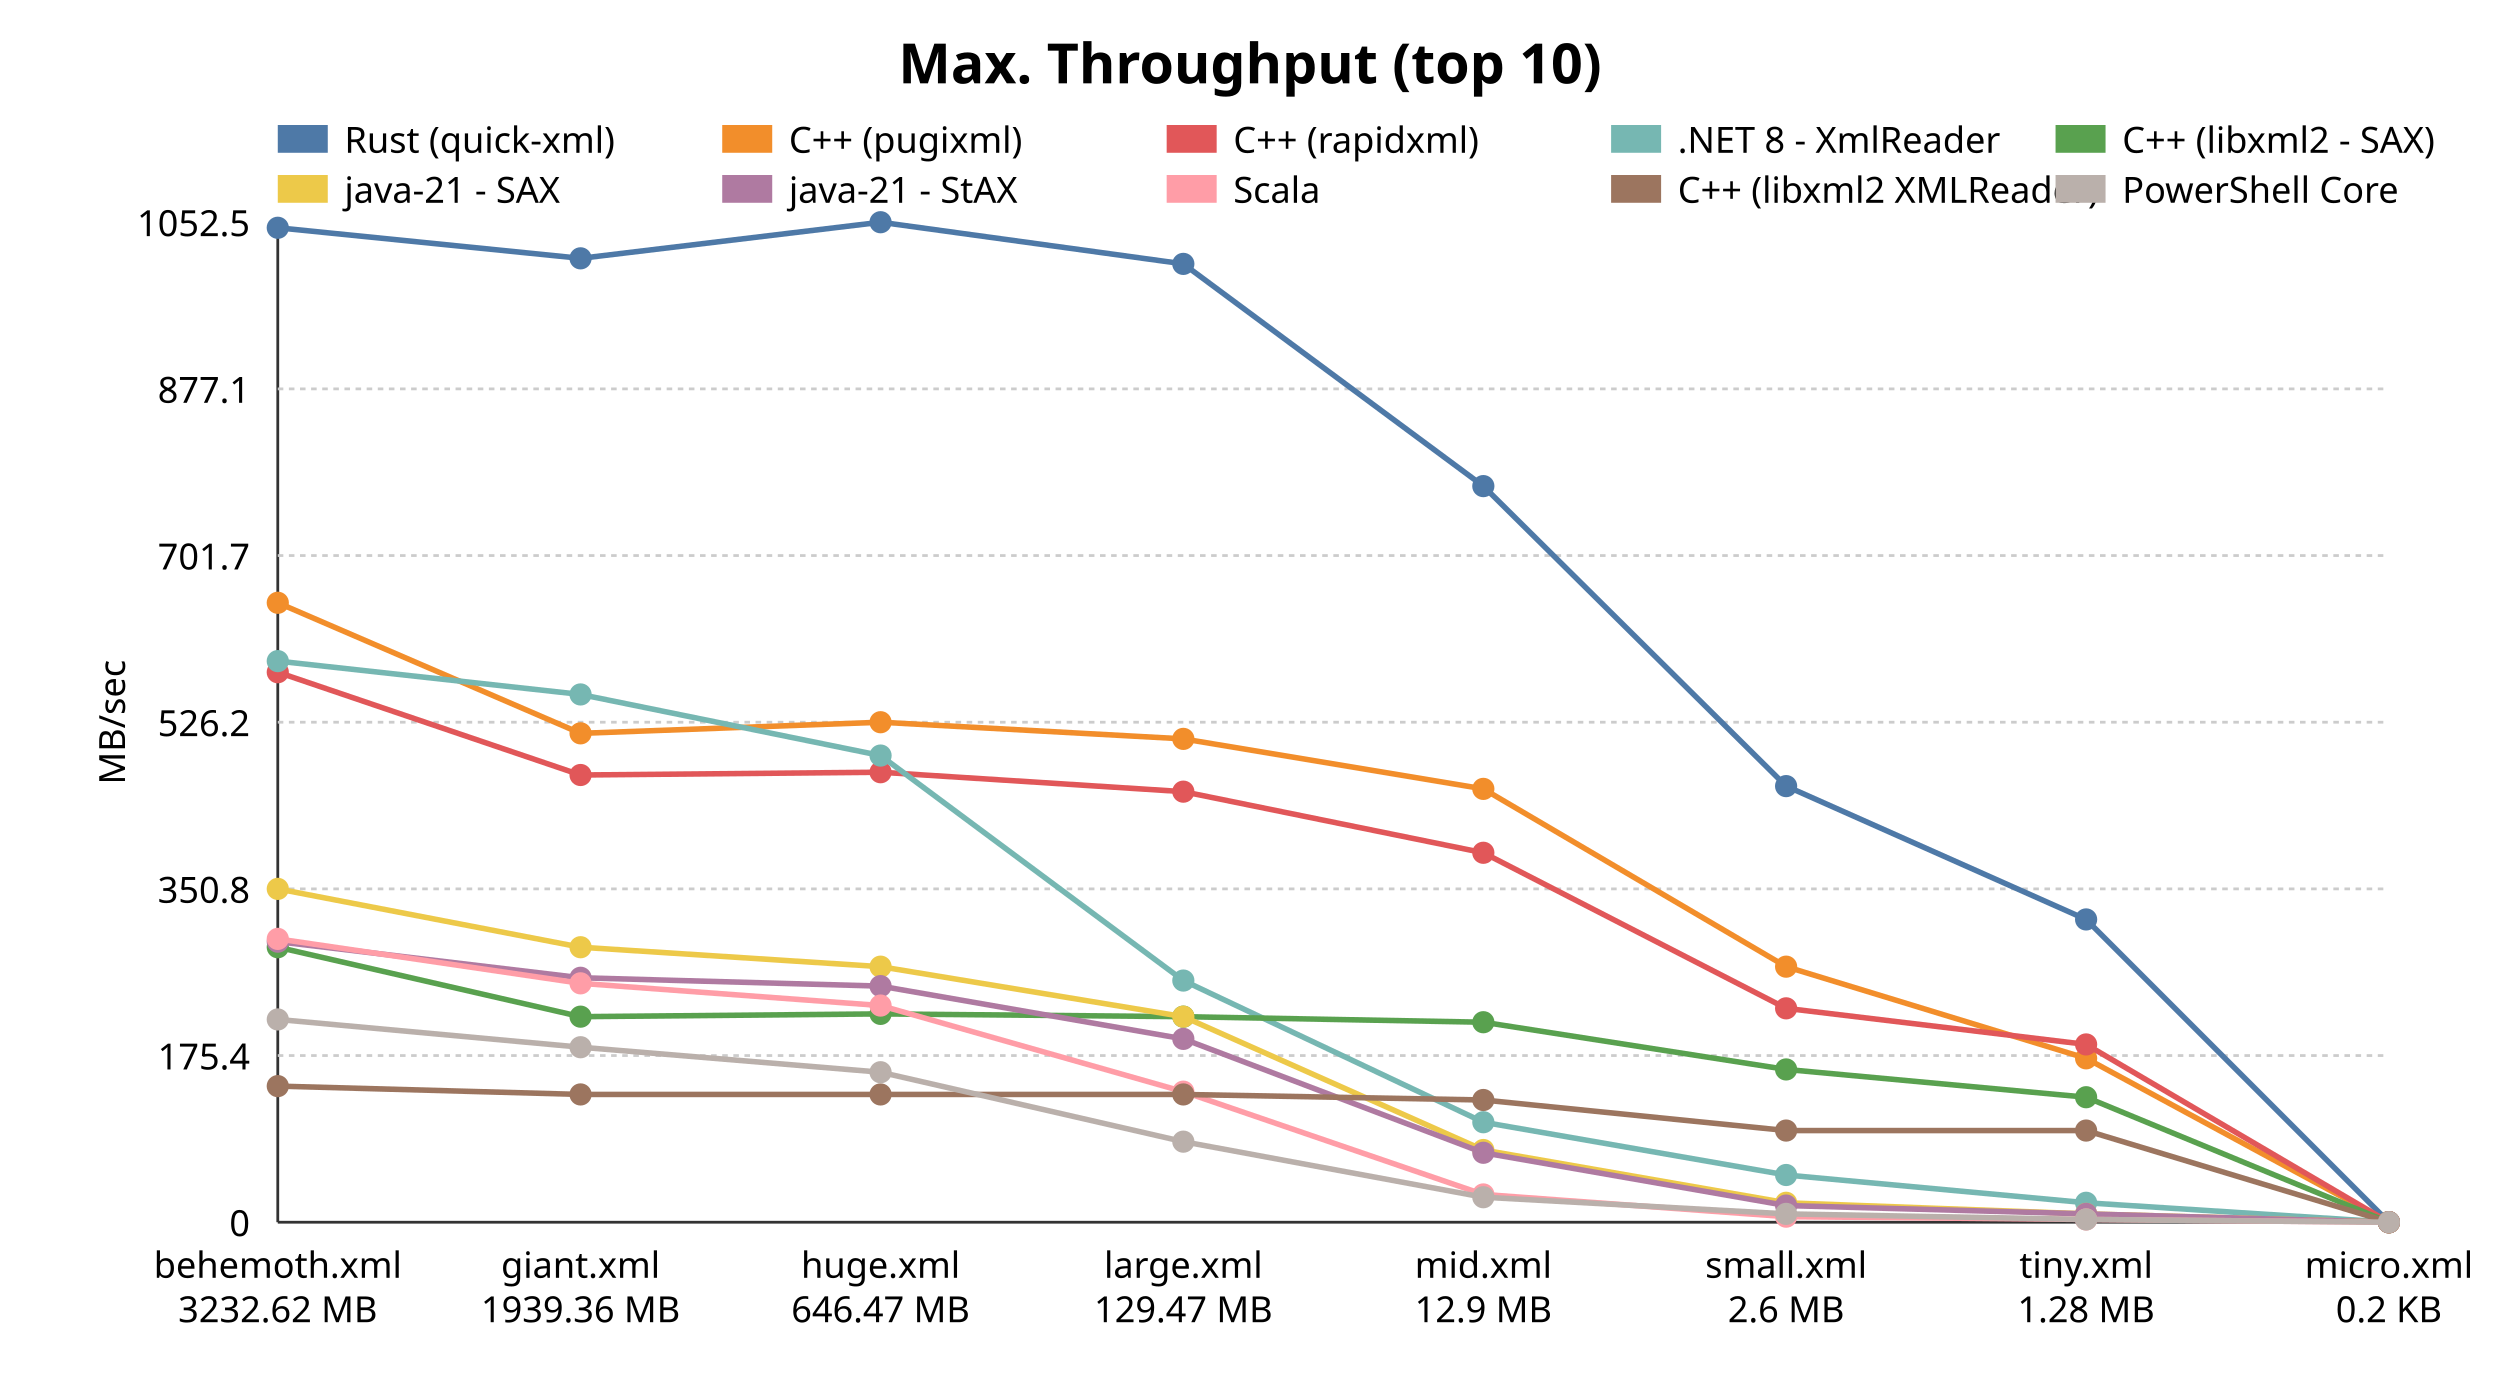
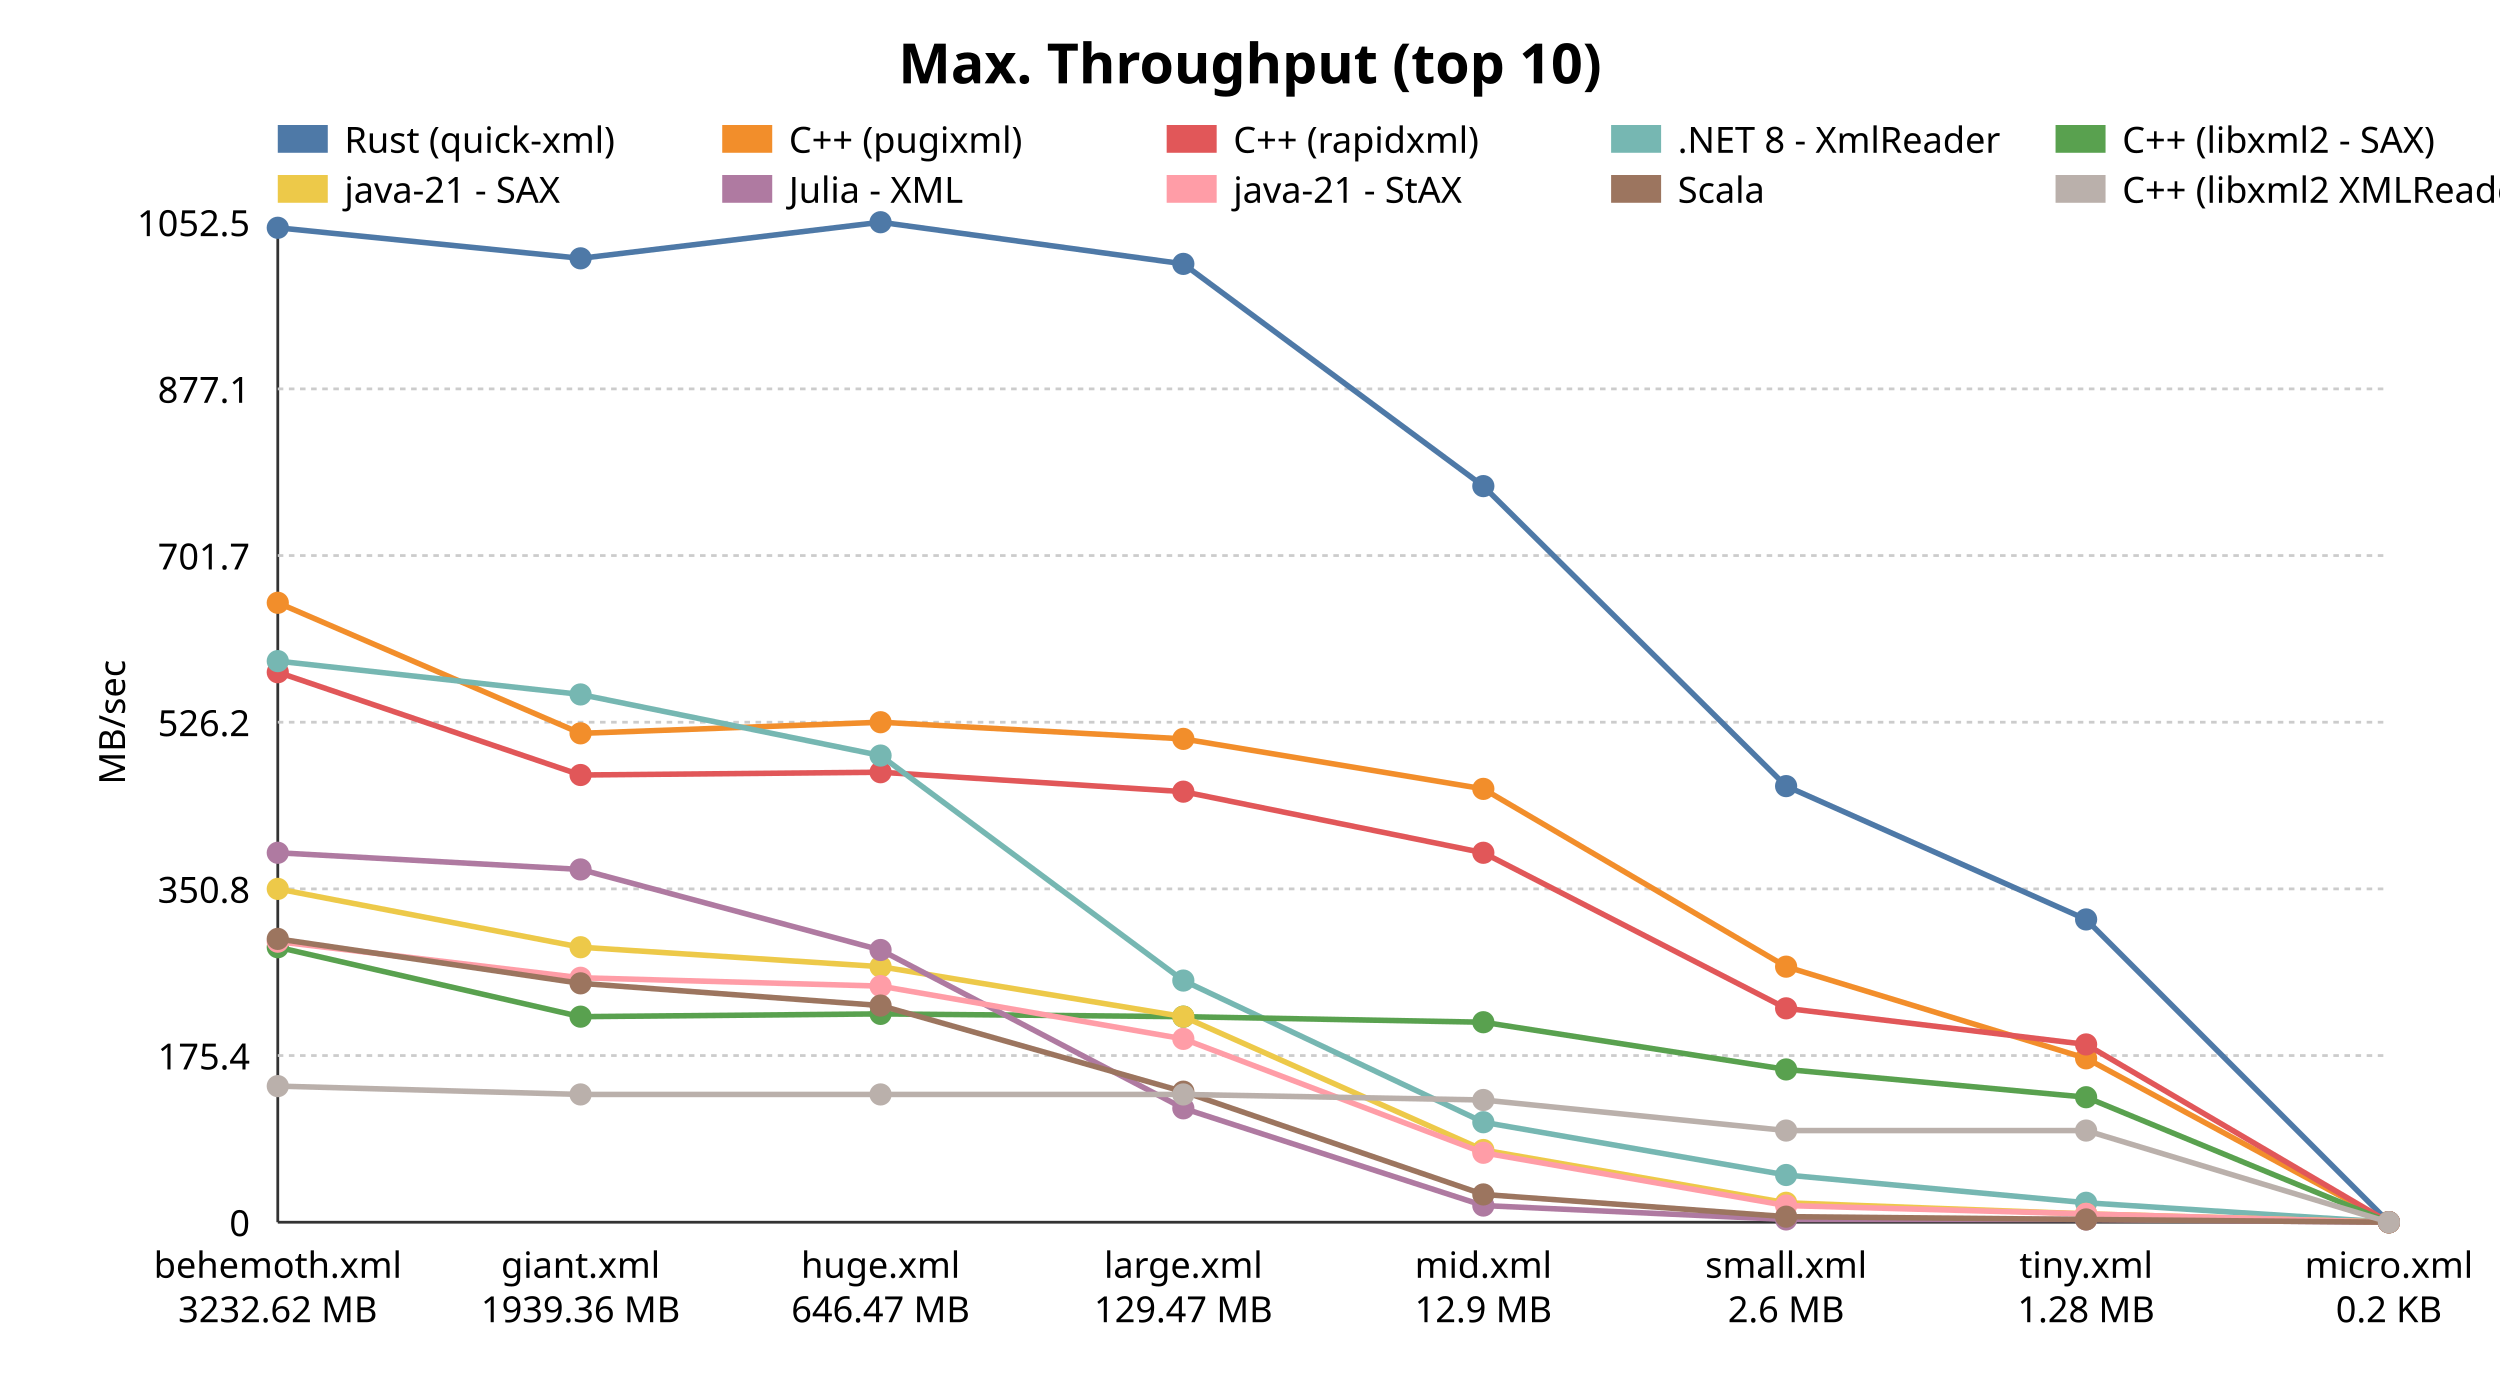
<svg xmlns="http://www.w3.org/2000/svg" width="900" height="500" style="background-color:#fff">
  <style> .label { font: 13px sans-serif; } .legend { font: 13px sans-serif; } .axis { stroke: #333; stroke-width: 1; } .chart-title { font: bold 20px sans-serif; } </style>
  <text x="450" y="30" text-anchor="middle" class="chart-title">Max. Throughput (top 10)</text>
  <text x="45" y="260" text-anchor="middle" class="label" font-size="16px" transform="rotate(-90 45,260)">MB/sec</text>
  <line x1="100" y1="80" x2="100" y2="440" class="axis" />
  <line x1="100" y1="440" x2="860" y2="440" class="axis" />
  <text x="90" y="445" text-anchor="end" class="label">0</text>
  <text x="90" y="385" text-anchor="end" class="label">175.4</text>
  <line x1="100" y1="380" x2="860" y2="380" stroke="#ccc" stroke-dasharray="2,2" />
  <text x="90" y="325" text-anchor="end" class="label">350.8</text>
  <line x1="100" y1="320" x2="860" y2="320" stroke="#ccc" stroke-dasharray="2,2" />
  <text x="90" y="265" text-anchor="end" class="label">526.2</text>
  <line x1="100" y1="260" x2="860" y2="260" stroke="#ccc" stroke-dasharray="2,2" />
  <text x="90" y="205" text-anchor="end" class="label">701.7</text>
  <line x1="100" y1="200" x2="860" y2="200" stroke="#ccc" stroke-dasharray="2,2" />
  <text x="90" y="145" text-anchor="end" class="label">877.1</text>
  <line x1="100" y1="140" x2="860" y2="140" stroke="#ccc" stroke-dasharray="2,2" />
  <text x="90" y="85" text-anchor="end" class="label">1052.5</text>
  <text x="100" y="460" text-anchor="middle" class="label">behemoth.xml</text>
  <text x="100" y="476" text-anchor="middle" class="label" font-size="11px">3232.62 MB</text>
  <text x="209" y="460" text-anchor="middle" class="label">giant.xml</text>
  <text x="209" y="476" text-anchor="middle" class="label" font-size="11px">1939.36 MB</text>
  <text x="317" y="460" text-anchor="middle" class="label">huge.xml</text>
  <text x="317" y="476" text-anchor="middle" class="label" font-size="11px">646.47 MB</text>
  <text x="426" y="460" text-anchor="middle" class="label">large.xml</text>
  <text x="426" y="476" text-anchor="middle" class="label" font-size="11px">129.47 MB</text>
  <text x="534" y="460" text-anchor="middle" class="label">mid.xml</text>
  <text x="534" y="476" text-anchor="middle" class="label" font-size="11px">12.9 MB</text>
  <text x="643" y="460" text-anchor="middle" class="label">small.xml</text>
  <text x="643" y="476" text-anchor="middle" class="label" font-size="11px">2.6 MB</text>
  <text x="751" y="460" text-anchor="middle" class="label">tiny.xml</text>
  <text x="751" y="476" text-anchor="middle" class="label" font-size="11px">1.28 MB</text>
  <text x="860" y="460" text-anchor="middle" class="label">micro.xml</text>
  <text x="860" y="476" text-anchor="middle" class="label" font-size="11px">0.2 KB</text>
  <polyline fill="none" stroke="#4e79a7" stroke-width="2" points="100,82 209,93 317,80 426,95 534,175 643,283 751,331 860,440" />
  <circle cx="100" cy="82" r="4" fill="#4e79a7" />
  <circle cx="209" cy="93" r="4" fill="#4e79a7" />
  <circle cx="317" cy="80" r="4" fill="#4e79a7" />
  <circle cx="426" cy="95" r="4" fill="#4e79a7" />
  <circle cx="534" cy="175" r="4" fill="#4e79a7" />
  <circle cx="643" cy="283" r="4" fill="#4e79a7" />
  <circle cx="751" cy="331" r="4" fill="#4e79a7" />
  <circle cx="860" cy="440" r="4" fill="#4e79a7" />
  <polyline fill="none" stroke="#f28e2b" stroke-width="2" points="100,217 209,264 317,260 426,266 534,284 643,348 751,381 860,440" />
  <circle cx="100" cy="217" r="4" fill="#f28e2b" />
  <circle cx="209" cy="264" r="4" fill="#f28e2b" />
  <circle cx="317" cy="260" r="4" fill="#f28e2b" />
  <circle cx="426" cy="266" r="4" fill="#f28e2b" />
  <circle cx="534" cy="284" r="4" fill="#f28e2b" />
  <circle cx="643" cy="348" r="4" fill="#f28e2b" />
  <circle cx="751" cy="381" r="4" fill="#f28e2b" />
  <circle cx="860" cy="440" r="4" fill="#f28e2b" />
  <polyline fill="none" stroke="#e15759" stroke-width="2" points="100,242 209,279 317,278 426,285 534,307 643,363 751,376 860,440" />
  <circle cx="100" cy="242" r="4" fill="#e15759" />
  <circle cx="209" cy="279" r="4" fill="#e15759" />
  <circle cx="317" cy="278" r="4" fill="#e15759" />
  <circle cx="426" cy="285" r="4" fill="#e15759" />
  <circle cx="534" cy="307" r="4" fill="#e15759" />
  <circle cx="643" cy="363" r="4" fill="#e15759" />
  <circle cx="751" cy="376" r="4" fill="#e15759" />
  <circle cx="860" cy="440" r="4" fill="#e15759" />
  <polyline fill="none" stroke="#76b7b2" stroke-width="2" points="100,238 209,250 317,272 426,353 534,404 643,423 751,433 860,440" />
  <circle cx="100" cy="238" r="4" fill="#76b7b2" />
  <circle cx="209" cy="250" r="4" fill="#76b7b2" />
  <circle cx="317" cy="272" r="4" fill="#76b7b2" />
  <circle cx="426" cy="353" r="4" fill="#76b7b2" />
  <circle cx="534" cy="404" r="4" fill="#76b7b2" />
  <circle cx="643" cy="423" r="4" fill="#76b7b2" />
  <circle cx="751" cy="433" r="4" fill="#76b7b2" />
  <circle cx="860" cy="440" r="4" fill="#76b7b2" />
  <polyline fill="none" stroke="#59a14f" stroke-width="2" points="100,341 209,366 317,365 426,366 534,368 643,385 751,395 860,440" />
  <circle cx="100" cy="341" r="4" fill="#59a14f" />
  <circle cx="209" cy="366" r="4" fill="#59a14f" />
  <circle cx="317" cy="365" r="4" fill="#59a14f" />
  <circle cx="426" cy="366" r="4" fill="#59a14f" />
  <circle cx="534" cy="368" r="4" fill="#59a14f" />
  <circle cx="643" cy="385" r="4" fill="#59a14f" />
  <circle cx="751" cy="395" r="4" fill="#59a14f" />
  <circle cx="860" cy="440" r="4" fill="#59a14f" />
  <polyline fill="none" stroke="#edc949" stroke-width="2" points="100,320 209,341 317,348 426,366 534,414 643,433 751,437 860,440" />
  <circle cx="100" cy="320" r="4" fill="#edc949" />
  <circle cx="209" cy="341" r="4" fill="#edc949" />
  <circle cx="317" cy="348" r="4" fill="#edc949" />
  <circle cx="426" cy="366" r="4" fill="#edc949" />
  <circle cx="534" cy="414" r="4" fill="#edc949" />
  <circle cx="643" cy="433" r="4" fill="#edc949" />
  <circle cx="751" cy="437" r="4" fill="#edc949" />
  <circle cx="860" cy="440" r="4" fill="#edc949" />
-   <polyline fill="none" stroke="#af7aa1" stroke-width="2" points="100,339 209,352 317,355 426,374 534,415 643,434 751,437 860,440" />
-   <circle cx="100" cy="339" r="4" fill="#af7aa1" />
-   <circle cx="209" cy="352" r="4" fill="#af7aa1" />
-   <circle cx="317" cy="355" r="4" fill="#af7aa1" />
-   <circle cx="426" cy="374" r="4" fill="#af7aa1" />
-   <circle cx="534" cy="415" r="4" fill="#af7aa1" />
-   <circle cx="643" cy="434" r="4" fill="#af7aa1" />
-   <circle cx="751" cy="437" r="4" fill="#af7aa1" />
+   <polyline fill="none" stroke="#af7aa1" stroke-width="2" points="100,307 209,313 317,342 426,399 534,434 643,439 751,439 860,440" />
+   <circle cx="100" cy="307" r="4" fill="#af7aa1" />
+   <circle cx="209" cy="313" r="4" fill="#af7aa1" />
+   <circle cx="317" cy="342" r="4" fill="#af7aa1" />
+   <circle cx="426" cy="399" r="4" fill="#af7aa1" />
+   <circle cx="534" cy="434" r="4" fill="#af7aa1" />
+   <circle cx="643" cy="439" r="4" fill="#af7aa1" />
+   <circle cx="751" cy="439" r="4" fill="#af7aa1" />
  <circle cx="860" cy="440" r="4" fill="#af7aa1" />
-   <polyline fill="none" stroke="#ff9da7" stroke-width="2" points="100,338 209,354 317,362 426,393 534,430 643,438 751,439 860,440" />
-   <circle cx="100" cy="338" r="4" fill="#ff9da7" />
-   <circle cx="209" cy="354" r="4" fill="#ff9da7" />
-   <circle cx="317" cy="362" r="4" fill="#ff9da7" />
-   <circle cx="426" cy="393" r="4" fill="#ff9da7" />
-   <circle cx="534" cy="430" r="4" fill="#ff9da7" />
-   <circle cx="643" cy="438" r="4" fill="#ff9da7" />
-   <circle cx="751" cy="439" r="4" fill="#ff9da7" />
+   <polyline fill="none" stroke="#ff9da7" stroke-width="2" points="100,339 209,352 317,355 426,374 534,415 643,434 751,437 860,440" />
+   <circle cx="100" cy="339" r="4" fill="#ff9da7" />
+   <circle cx="209" cy="352" r="4" fill="#ff9da7" />
+   <circle cx="317" cy="355" r="4" fill="#ff9da7" />
+   <circle cx="426" cy="374" r="4" fill="#ff9da7" />
+   <circle cx="534" cy="415" r="4" fill="#ff9da7" />
+   <circle cx="643" cy="434" r="4" fill="#ff9da7" />
+   <circle cx="751" cy="437" r="4" fill="#ff9da7" />
  <circle cx="860" cy="440" r="4" fill="#ff9da7" />
-   <polyline fill="none" stroke="#9c755f" stroke-width="2" points="100,391 209,394 317,394 426,394 534,396 643,407 751,407 860,440" />
-   <circle cx="100" cy="391" r="4" fill="#9c755f" />
-   <circle cx="209" cy="394" r="4" fill="#9c755f" />
-   <circle cx="317" cy="394" r="4" fill="#9c755f" />
-   <circle cx="426" cy="394" r="4" fill="#9c755f" />
-   <circle cx="534" cy="396" r="4" fill="#9c755f" />
-   <circle cx="643" cy="407" r="4" fill="#9c755f" />
-   <circle cx="751" cy="407" r="4" fill="#9c755f" />
+   <polyline fill="none" stroke="#9c755f" stroke-width="2" points="100,338 209,354 317,362 426,393 534,430 643,438 751,439 860,440" />
+   <circle cx="100" cy="338" r="4" fill="#9c755f" />
+   <circle cx="209" cy="354" r="4" fill="#9c755f" />
+   <circle cx="317" cy="362" r="4" fill="#9c755f" />
+   <circle cx="426" cy="393" r="4" fill="#9c755f" />
+   <circle cx="534" cy="430" r="4" fill="#9c755f" />
+   <circle cx="643" cy="438" r="4" fill="#9c755f" />
+   <circle cx="751" cy="439" r="4" fill="#9c755f" />
  <circle cx="860" cy="440" r="4" fill="#9c755f" />
-   <polyline fill="none" stroke="#bab0ab" stroke-width="2" points="100,367 209,377 317,386 426,411 534,431 643,437 751,439 860,440" />
-   <circle cx="100" cy="367" r="4" fill="#bab0ab" />
-   <circle cx="209" cy="377" r="4" fill="#bab0ab" />
-   <circle cx="317" cy="386" r="4" fill="#bab0ab" />
-   <circle cx="426" cy="411" r="4" fill="#bab0ab" />
-   <circle cx="534" cy="431" r="4" fill="#bab0ab" />
-   <circle cx="643" cy="437" r="4" fill="#bab0ab" />
-   <circle cx="751" cy="439" r="4" fill="#bab0ab" />
+   <polyline fill="none" stroke="#bab0ab" stroke-width="2" points="100,391 209,394 317,394 426,394 534,396 643,407 751,407 860,440" />
+   <circle cx="100" cy="391" r="4" fill="#bab0ab" />
+   <circle cx="209" cy="394" r="4" fill="#bab0ab" />
+   <circle cx="317" cy="394" r="4" fill="#bab0ab" />
+   <circle cx="426" cy="394" r="4" fill="#bab0ab" />
+   <circle cx="534" cy="396" r="4" fill="#bab0ab" />
+   <circle cx="643" cy="407" r="4" fill="#bab0ab" />
+   <circle cx="751" cy="407" r="4" fill="#bab0ab" />
  <circle cx="860" cy="440" r="4" fill="#bab0ab" />
  <rect x="100" y="45" width="18" height="10" fill="#4e79a7" />
  <text x="124" y="55" class="legend">Rust (quick-xml)</text>
  <rect x="260" y="45" width="18" height="10" fill="#f28e2b" />
  <text x="284" y="55" class="legend">C++ (pugixml)</text>
  <rect x="420" y="45" width="18" height="10" fill="#e15759" />
  <text x="444" y="55" class="legend">C++ (rapidxml)</text>
  <rect x="580" y="45" width="18" height="10" fill="#76b7b2" />
  <text x="604" y="55" class="legend">.NET 8 - XmlReader</text>
  <rect x="740" y="45" width="18" height="10" fill="#59a14f" />
  <text x="764" y="55" class="legend">C++ (libxml2 - SAX)</text>
  <rect x="100" y="63" width="18" height="10" fill="#edc949" />
  <text x="124" y="73" class="legend">java-21 - SAX</text>
  <rect x="260" y="63" width="18" height="10" fill="#af7aa1" />
-   <text x="284" y="73" class="legend">java-21 - StAX</text>
+   <text x="284" y="73" class="legend">Julia - XML</text>
  <rect x="420" y="63" width="18" height="10" fill="#ff9da7" />
-   <text x="444" y="73" class="legend">Scala</text>
+   <text x="444" y="73" class="legend">java-21 - StAX</text>
  <rect x="580" y="63" width="18" height="10" fill="#9c755f" />
-   <text x="604" y="73" class="legend">C++ (libxml2 XMLReader)</text>
+   <text x="604" y="73" class="legend">Scala</text>
  <rect x="740" y="63" width="18" height="10" fill="#bab0ab" />
-   <text x="764" y="73" class="legend">PowerShell Core</text>
+   <text x="764" y="73" class="legend">C++ (libxml2 XMLReader)</text>
</svg>
